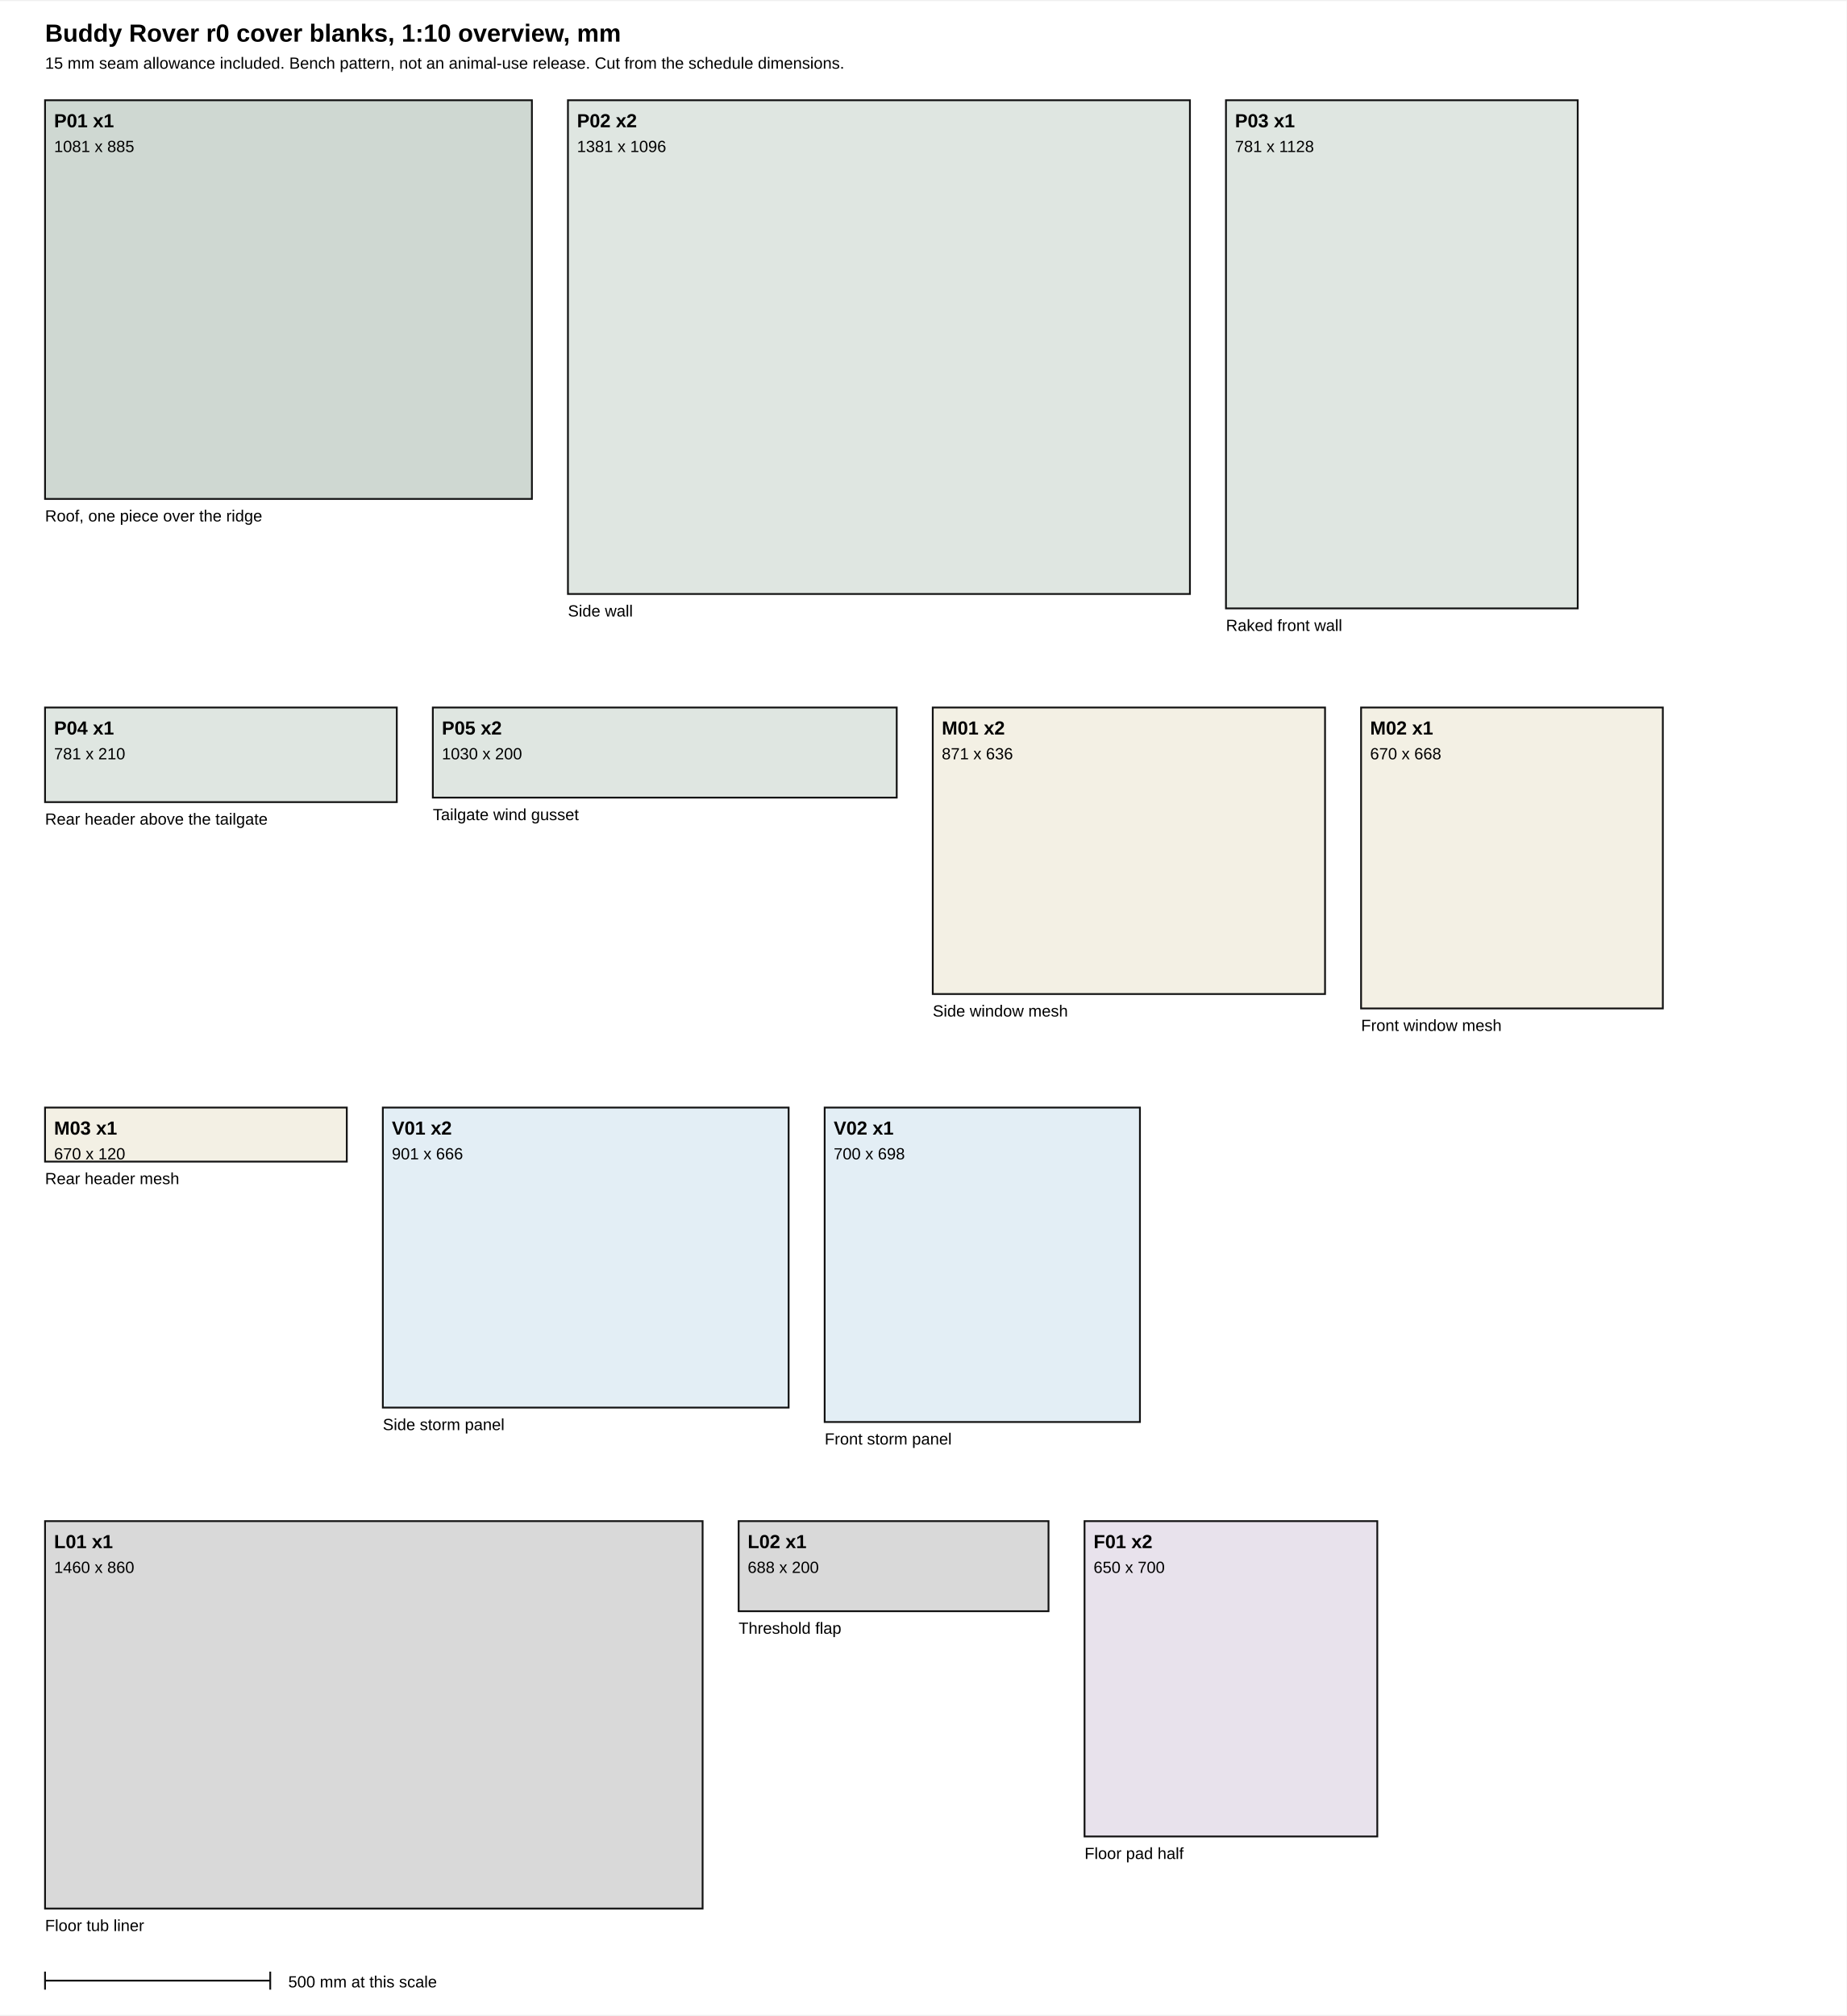
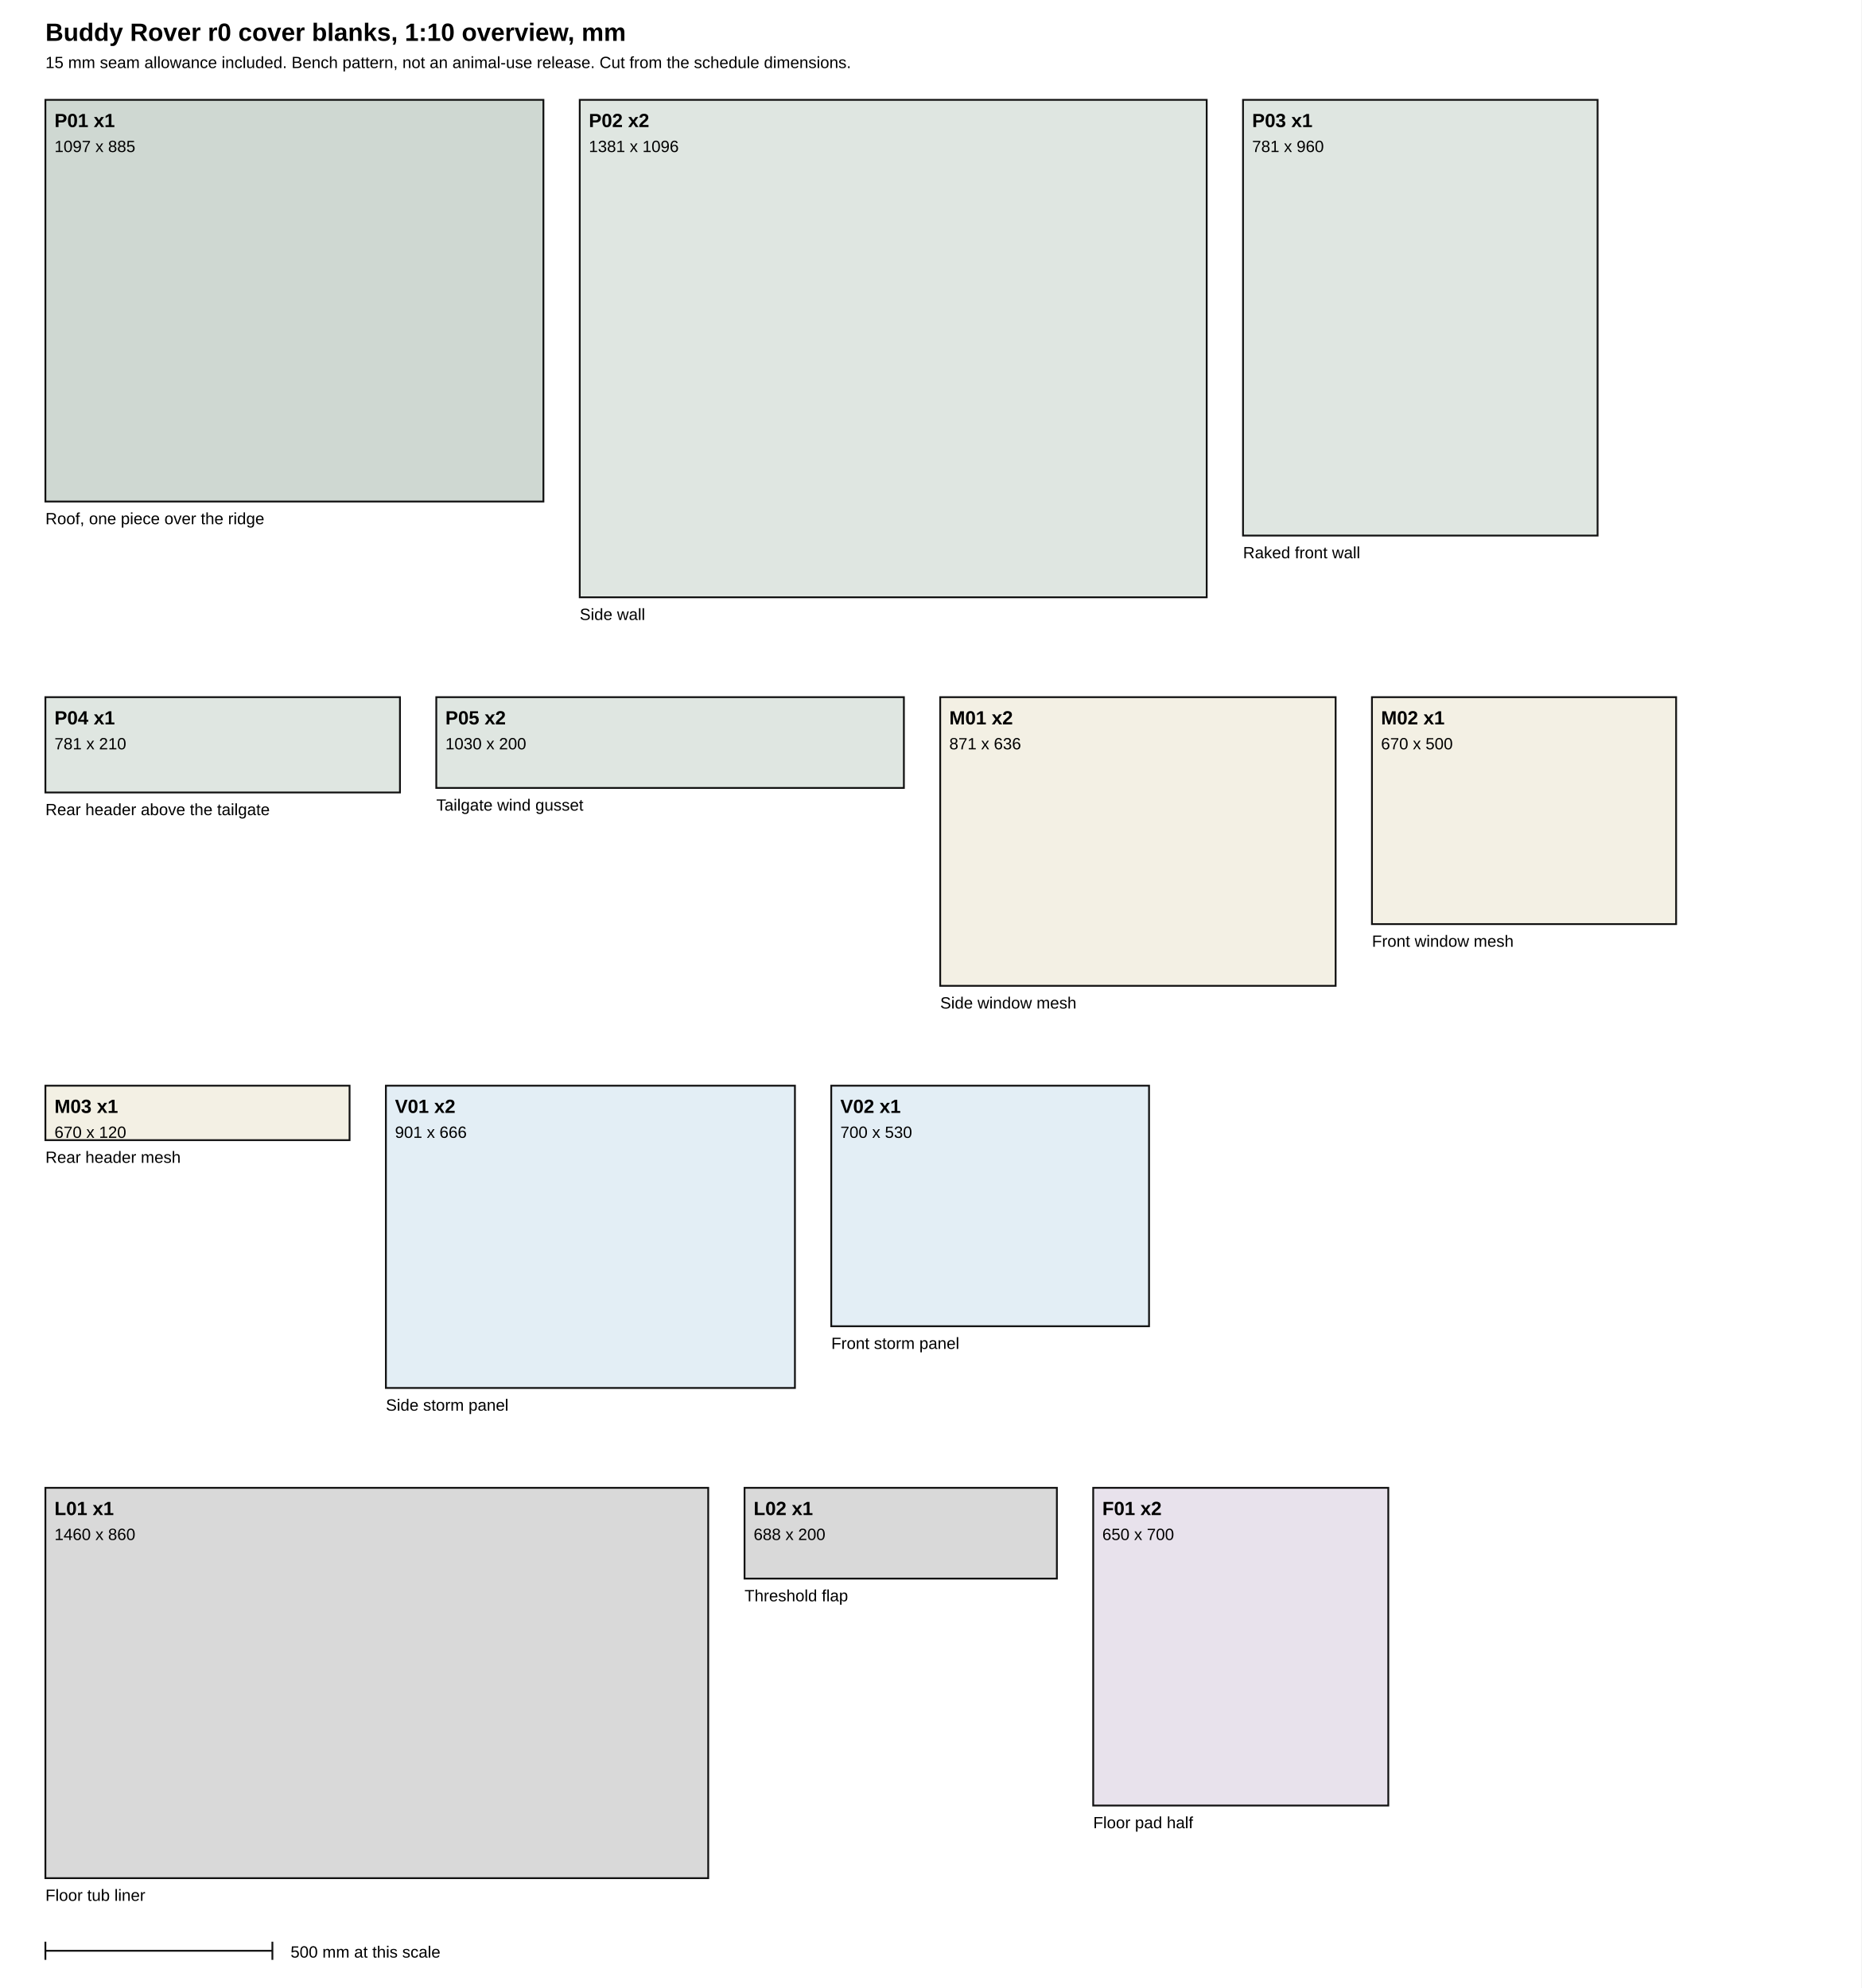
- <svg xmlns="http://www.w3.org/2000/svg" viewBox="0 0 410 447" width="820" height="895" font-family="Arial, sans-serif">
+ <svg xmlns="http://www.w3.org/2000/svg" viewBox="0 0 410 438" width="820" height="876" font-family="Arial, sans-serif">
  <rect width="100%" height="100%" fill="#fff" />
  <text x="10" y="9" font-size="5.5" font-weight="700">Buddy Rover r0 cover blanks, 1:10 overview, mm</text>
  <text x="10" y="15" font-size="3.6">15 mm seam allowance included. Bench pattern, not an animal-use release. Cut from the schedule dimensions.</text>
-   <rect x="10.0" y="22.0" width="108.1" height="88.5" fill="#cfd8d2" stroke="#111" stroke-width=".4" />
+   <rect x="10.0" y="22.0" width="109.7" height="88.5" fill="#cfd8d2" stroke="#111" stroke-width=".4" />
  <text x="12.0" y="28.0" font-size="4.2" font-weight="600">P01 x1</text>
-   <text x="12.0" y="33.5" font-size="3.6">1081 x 885</text>
+   <text x="12.0" y="33.5" font-size="3.6">1097 x 885</text>
  <text x="10.0" y="115.5" font-size="3.6">Roof, one piece over the ridge</text>
-   <rect x="126.1" y="22.0" width="138.1" height="109.6" fill="#dfe6e1" stroke="#111" stroke-width=".4" />
-   <text x="128.1" y="28.0" font-size="4.2" font-weight="600">P02 x2</text>
-   <text x="128.1" y="33.5" font-size="3.6">1381 x 1096</text>
-   <text x="126.1" y="136.6" font-size="3.6">Side wall</text>
-   <rect x="272.2" y="22.0" width="78.1" height="112.8" fill="#dfe6e1" stroke="#111" stroke-width=".4" />
-   <text x="274.2" y="28.0" font-size="4.2" font-weight="600">P03 x1</text>
-   <text x="274.2" y="33.5" font-size="3.6">781 x 1128</text>
-   <text x="272.2" y="139.8" font-size="3.6">Raked front wall</text>
-   <rect x="10.0" y="156.8" width="78.1" height="21.0" fill="#dfe6e1" stroke="#111" stroke-width=".4" />
-   <text x="12.0" y="162.8" font-size="4.2" font-weight="600">P04 x1</text>
-   <text x="12.0" y="168.3" font-size="3.6">781 x 210</text>
-   <text x="10.0" y="182.8" font-size="3.6">Rear header above the tailgate</text>
-   <rect x="96.1" y="156.8" width="103.0" height="20.0" fill="#dfe6e1" stroke="#111" stroke-width=".4" />
-   <text x="98.1" y="162.8" font-size="4.2" font-weight="600">P05 x2</text>
-   <text x="98.1" y="168.3" font-size="3.6">1030 x 200</text>
-   <text x="96.1" y="181.8" font-size="3.6">Tailgate wind gusset</text>
-   <rect x="207.1" y="156.8" width="87.1" height="63.6" fill="#f3f0e4" stroke="#111" stroke-width=".4" />
-   <text x="209.1" y="162.8" font-size="4.2" font-weight="600">M01 x2</text>
-   <text x="209.1" y="168.3" font-size="3.6">871 x 636</text>
-   <text x="207.1" y="225.4" font-size="3.6">Side window mesh</text>
-   <rect x="302.2" y="156.8" width="67.0" height="66.8" fill="#f3f0e4" stroke="#111" stroke-width=".4" />
-   <text x="304.2" y="162.8" font-size="4.2" font-weight="600">M02 x1</text>
-   <text x="304.2" y="168.3" font-size="3.6">670 x 668</text>
-   <text x="302.2" y="228.6" font-size="3.6">Front window mesh</text>
-   <rect x="10.0" y="245.6" width="67.0" height="12.0" fill="#f3f0e4" stroke="#111" stroke-width=".4" />
-   <text x="12.0" y="251.6" font-size="4.2" font-weight="600">M03 x1</text>
-   <text x="12.0" y="257.1" font-size="3.6">670 x 120</text>
-   <text x="10.0" y="262.6" font-size="3.6">Rear header mesh</text>
-   <rect x="85.0" y="245.6" width="90.1" height="66.6" fill="#e3eef5" stroke="#111" stroke-width=".4" />
-   <text x="87.0" y="251.6" font-size="4.2" font-weight="600">V01 x2</text>
-   <text x="87.0" y="257.1" font-size="3.6">901 x 666</text>
-   <text x="85.0" y="317.2" font-size="3.6">Side storm panel</text>
-   <rect x="183.1" y="245.6" width="70.0" height="69.8" fill="#e3eef5" stroke="#111" stroke-width=".4" />
-   <text x="185.1" y="251.6" font-size="4.2" font-weight="600">V02 x1</text>
-   <text x="185.1" y="257.1" font-size="3.6">700 x 698</text>
-   <text x="183.1" y="320.4" font-size="3.6">Front storm panel</text>
-   <rect x="10.0" y="337.4" width="146.0" height="86.0" fill="#d9d9d9" stroke="#111" stroke-width=".4" />
-   <text x="12.0" y="343.4" font-size="4.2" font-weight="600">L01 x1</text>
-   <text x="12.0" y="348.9" font-size="3.6">1460 x 860</text>
-   <text x="10.0" y="428.4" font-size="3.6">Floor tub liner</text>
-   <rect x="164.0" y="337.4" width="68.8" height="20.0" fill="#d9d9d9" stroke="#111" stroke-width=".4" />
-   <text x="166.0" y="343.4" font-size="4.2" font-weight="600">L02 x1</text>
-   <text x="166.0" y="348.9" font-size="3.6">688 x 200</text>
-   <text x="164.0" y="362.4" font-size="3.6">Threshold flap</text>
-   <rect x="240.8" y="337.4" width="65.0" height="70.0" fill="#e8e2ec" stroke="#111" stroke-width=".4" />
-   <text x="242.8" y="343.4" font-size="4.2" font-weight="600">F01 x2</text>
-   <text x="242.8" y="348.9" font-size="3.6">650 x 700</text>
-   <text x="240.8" y="412.4" font-size="3.6">Floor pad half</text>
-   <path d="M10 439.4h50m-50 -2v4m50 -4v4" stroke="#111" stroke-width=".4" fill="none" />
-   <text x="64" y="440.9" font-size="3.6">500 mm at this scale</text>
+   <rect x="127.7" y="22.0" width="138.1" height="109.6" fill="#dfe6e1" stroke="#111" stroke-width=".4" />
+   <text x="129.7" y="28.0" font-size="4.2" font-weight="600">P02 x2</text>
+   <text x="129.7" y="33.5" font-size="3.6">1381 x 1096</text>
+   <text x="127.7" y="136.6" font-size="3.6">Side wall</text>
+   <rect x="273.8" y="22.0" width="78.1" height="96.0" fill="#dfe6e1" stroke="#111" stroke-width=".4" />
+   <text x="275.8" y="28.0" font-size="4.2" font-weight="600">P03 x1</text>
+   <text x="275.8" y="33.5" font-size="3.6">781 x 960</text>
+   <text x="273.8" y="123.0" font-size="3.6">Raked front wall</text>
+   <rect x="10.0" y="153.6" width="78.1" height="21.0" fill="#dfe6e1" stroke="#111" stroke-width=".4" />
+   <text x="12.0" y="159.6" font-size="4.2" font-weight="600">P04 x1</text>
+   <text x="12.0" y="165.1" font-size="3.6">781 x 210</text>
+   <text x="10.0" y="179.6" font-size="3.6">Rear header above the tailgate</text>
+   <rect x="96.1" y="153.6" width="103.0" height="20.0" fill="#dfe6e1" stroke="#111" stroke-width=".4" />
+   <text x="98.1" y="159.6" font-size="4.2" font-weight="600">P05 x2</text>
+   <text x="98.1" y="165.1" font-size="3.6">1030 x 200</text>
+   <text x="96.1" y="178.6" font-size="3.6">Tailgate wind gusset</text>
+   <rect x="207.1" y="153.6" width="87.1" height="63.6" fill="#f3f0e4" stroke="#111" stroke-width=".4" />
+   <text x="209.1" y="159.6" font-size="4.2" font-weight="600">M01 x2</text>
+   <text x="209.1" y="165.1" font-size="3.6">871 x 636</text>
+   <text x="207.1" y="222.2" font-size="3.6">Side window mesh</text>
+   <rect x="302.2" y="153.6" width="67.0" height="50.0" fill="#f3f0e4" stroke="#111" stroke-width=".4" />
+   <text x="304.2" y="159.6" font-size="4.2" font-weight="600">M02 x1</text>
+   <text x="304.2" y="165.1" font-size="3.6">670 x 500</text>
+   <text x="302.2" y="208.6" font-size="3.6">Front window mesh</text>
+   <rect x="10.0" y="239.2" width="67.0" height="12.0" fill="#f3f0e4" stroke="#111" stroke-width=".4" />
+   <text x="12.0" y="245.2" font-size="4.2" font-weight="600">M03 x1</text>
+   <text x="12.0" y="250.7" font-size="3.6">670 x 120</text>
+   <text x="10.0" y="256.2" font-size="3.6">Rear header mesh</text>
+   <rect x="85.0" y="239.2" width="90.1" height="66.6" fill="#e3eef5" stroke="#111" stroke-width=".4" />
+   <text x="87.0" y="245.2" font-size="4.2" font-weight="600">V01 x2</text>
+   <text x="87.0" y="250.7" font-size="3.6">901 x 666</text>
+   <text x="85.0" y="310.8" font-size="3.6">Side storm panel</text>
+   <rect x="183.1" y="239.2" width="70.0" height="53.0" fill="#e3eef5" stroke="#111" stroke-width=".4" />
+   <text x="185.1" y="245.2" font-size="4.2" font-weight="600">V02 x1</text>
+   <text x="185.1" y="250.7" font-size="3.6">700 x 530</text>
+   <text x="183.1" y="297.2" font-size="3.6">Front storm panel</text>
+   <rect x="10.0" y="327.8" width="146.0" height="86.0" fill="#d9d9d9" stroke="#111" stroke-width=".4" />
+   <text x="12.0" y="333.8" font-size="4.2" font-weight="600">L01 x1</text>
+   <text x="12.0" y="339.3" font-size="3.6">1460 x 860</text>
+   <text x="10.0" y="418.8" font-size="3.6">Floor tub liner</text>
+   <rect x="164.0" y="327.8" width="68.8" height="20.0" fill="#d9d9d9" stroke="#111" stroke-width=".4" />
+   <text x="166.0" y="333.8" font-size="4.2" font-weight="600">L02 x1</text>
+   <text x="166.0" y="339.3" font-size="3.6">688 x 200</text>
+   <text x="164.0" y="352.8" font-size="3.6">Threshold flap</text>
+   <rect x="240.8" y="327.8" width="65.0" height="70.0" fill="#e8e2ec" stroke="#111" stroke-width=".4" />
+   <text x="242.8" y="333.8" font-size="4.2" font-weight="600">F01 x2</text>
+   <text x="242.8" y="339.3" font-size="3.6">650 x 700</text>
+   <text x="240.8" y="402.8" font-size="3.6">Floor pad half</text>
+   <path d="M10 429.8h50m-50 -2v4m50 -4v4" stroke="#111" stroke-width=".4" fill="none" />
+   <text x="64" y="431.3" font-size="3.6">500 mm at this scale</text>
</svg>
